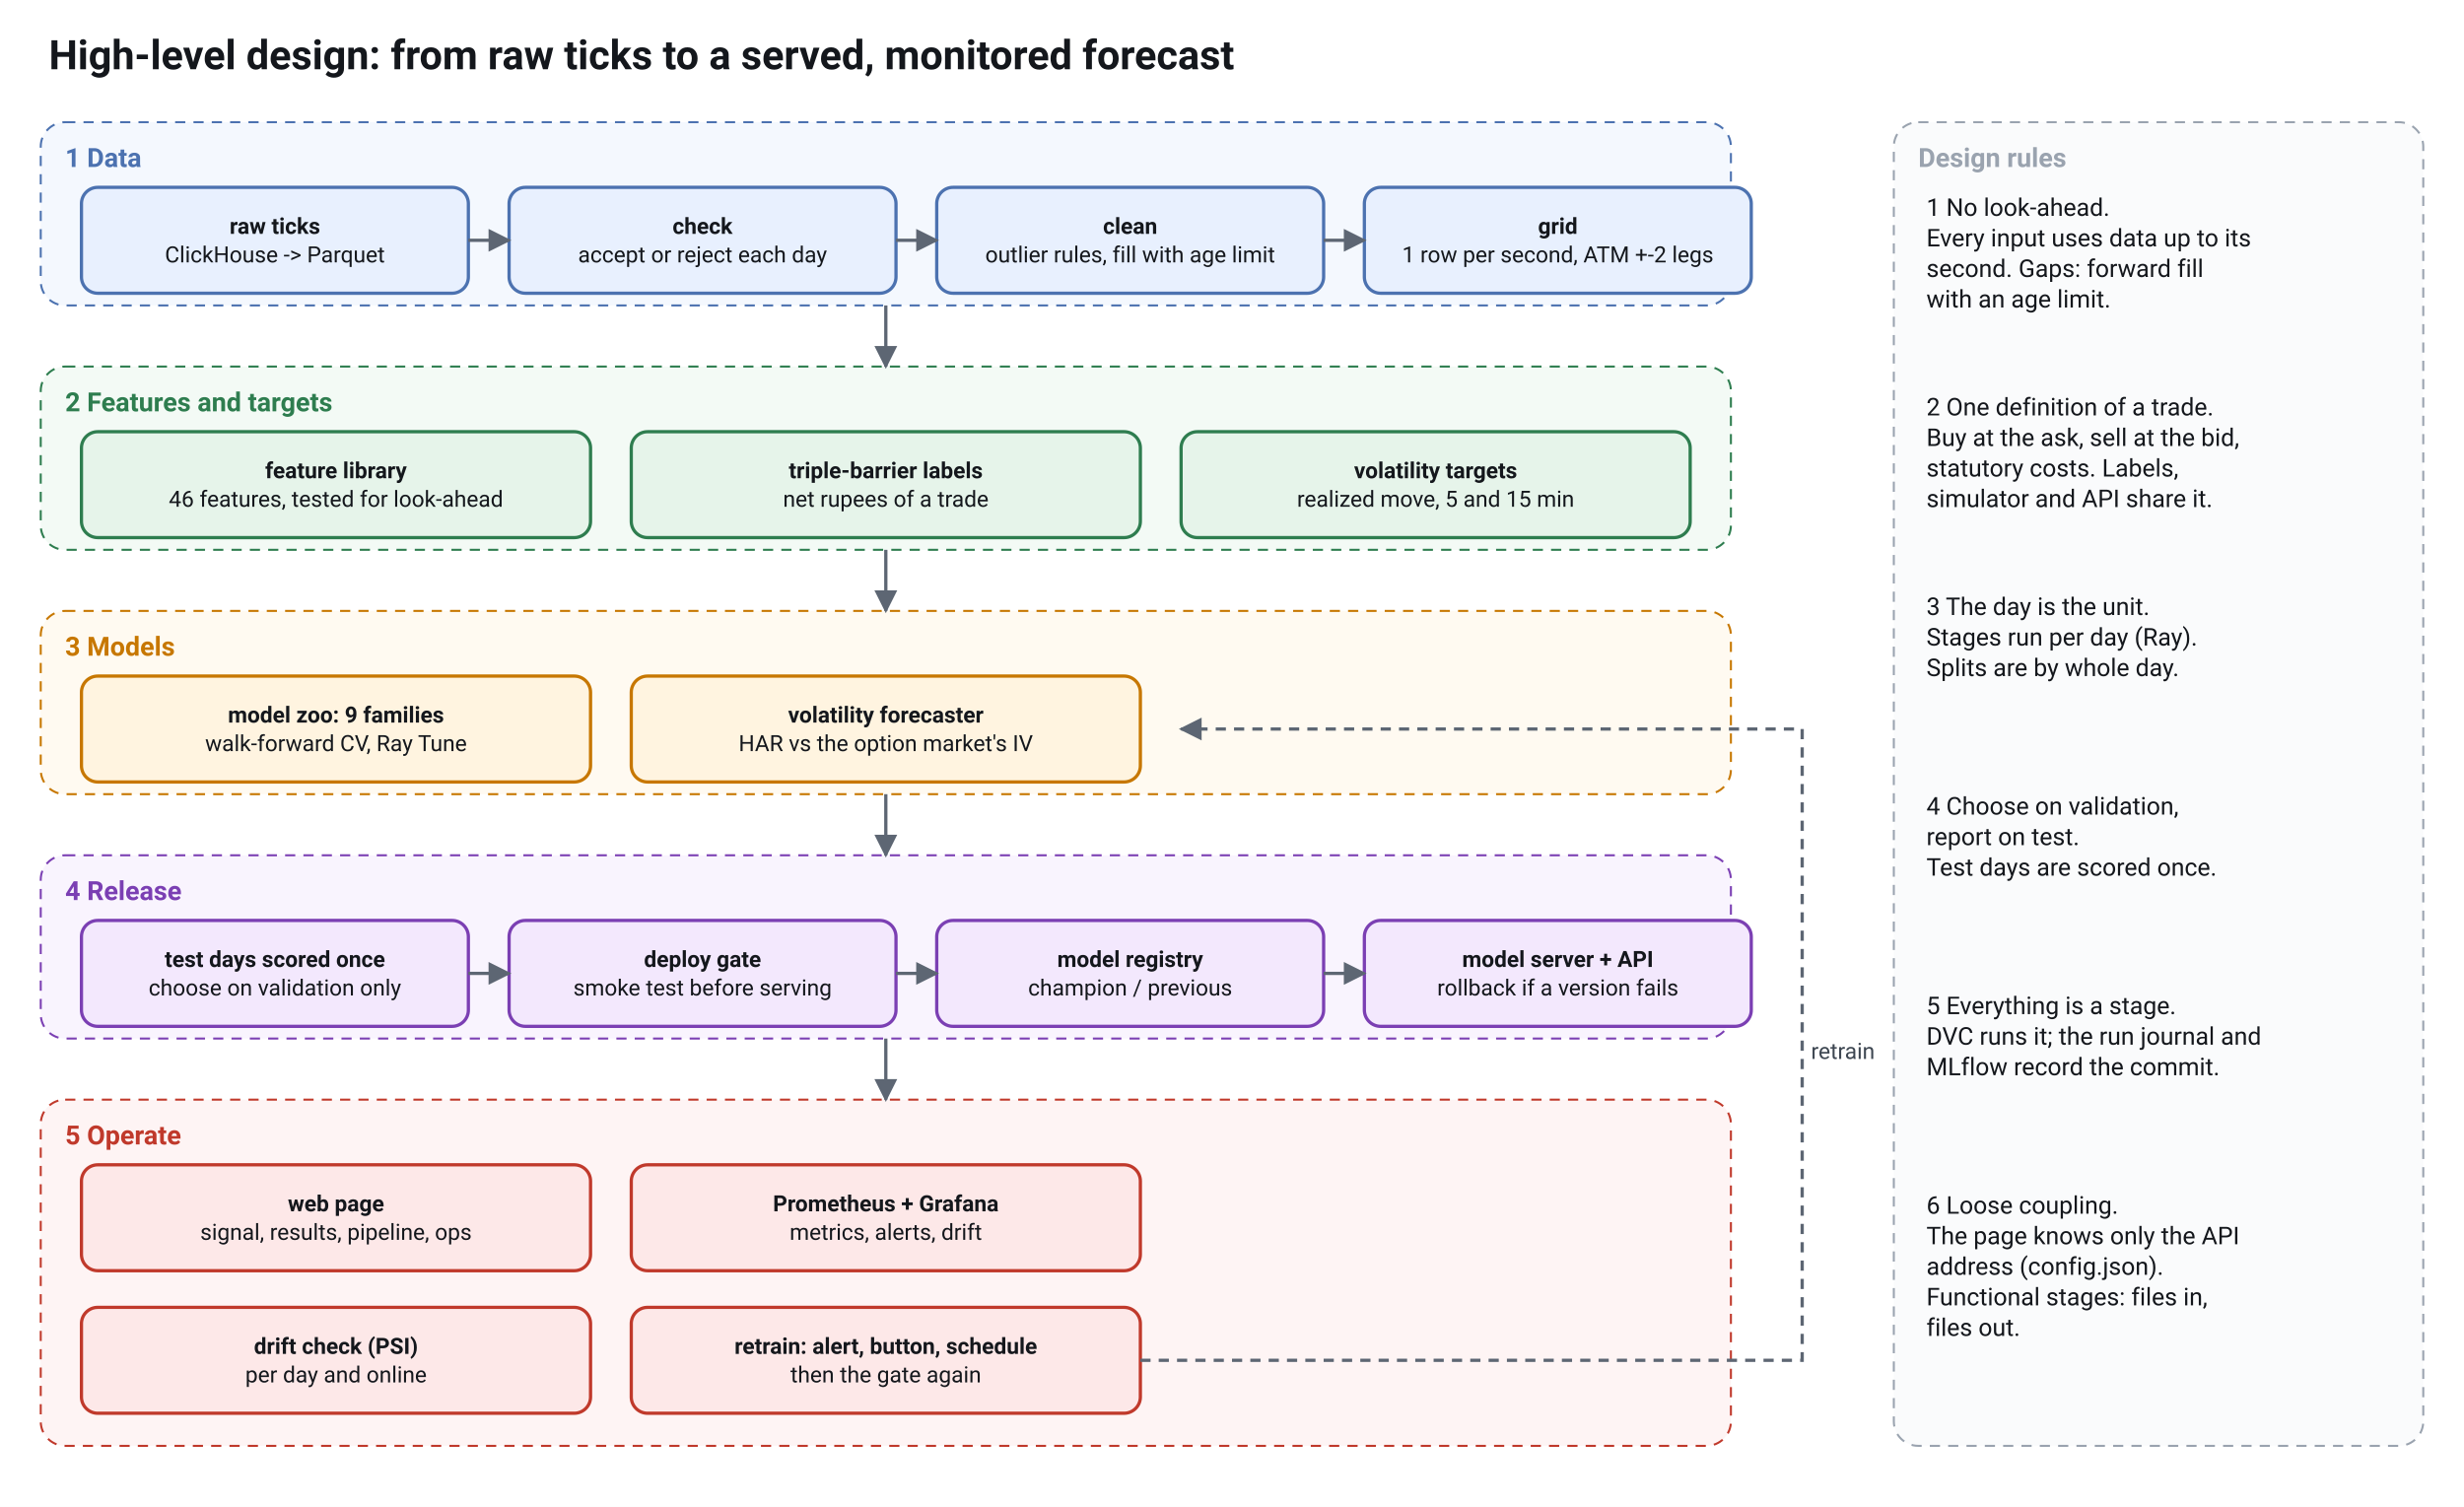
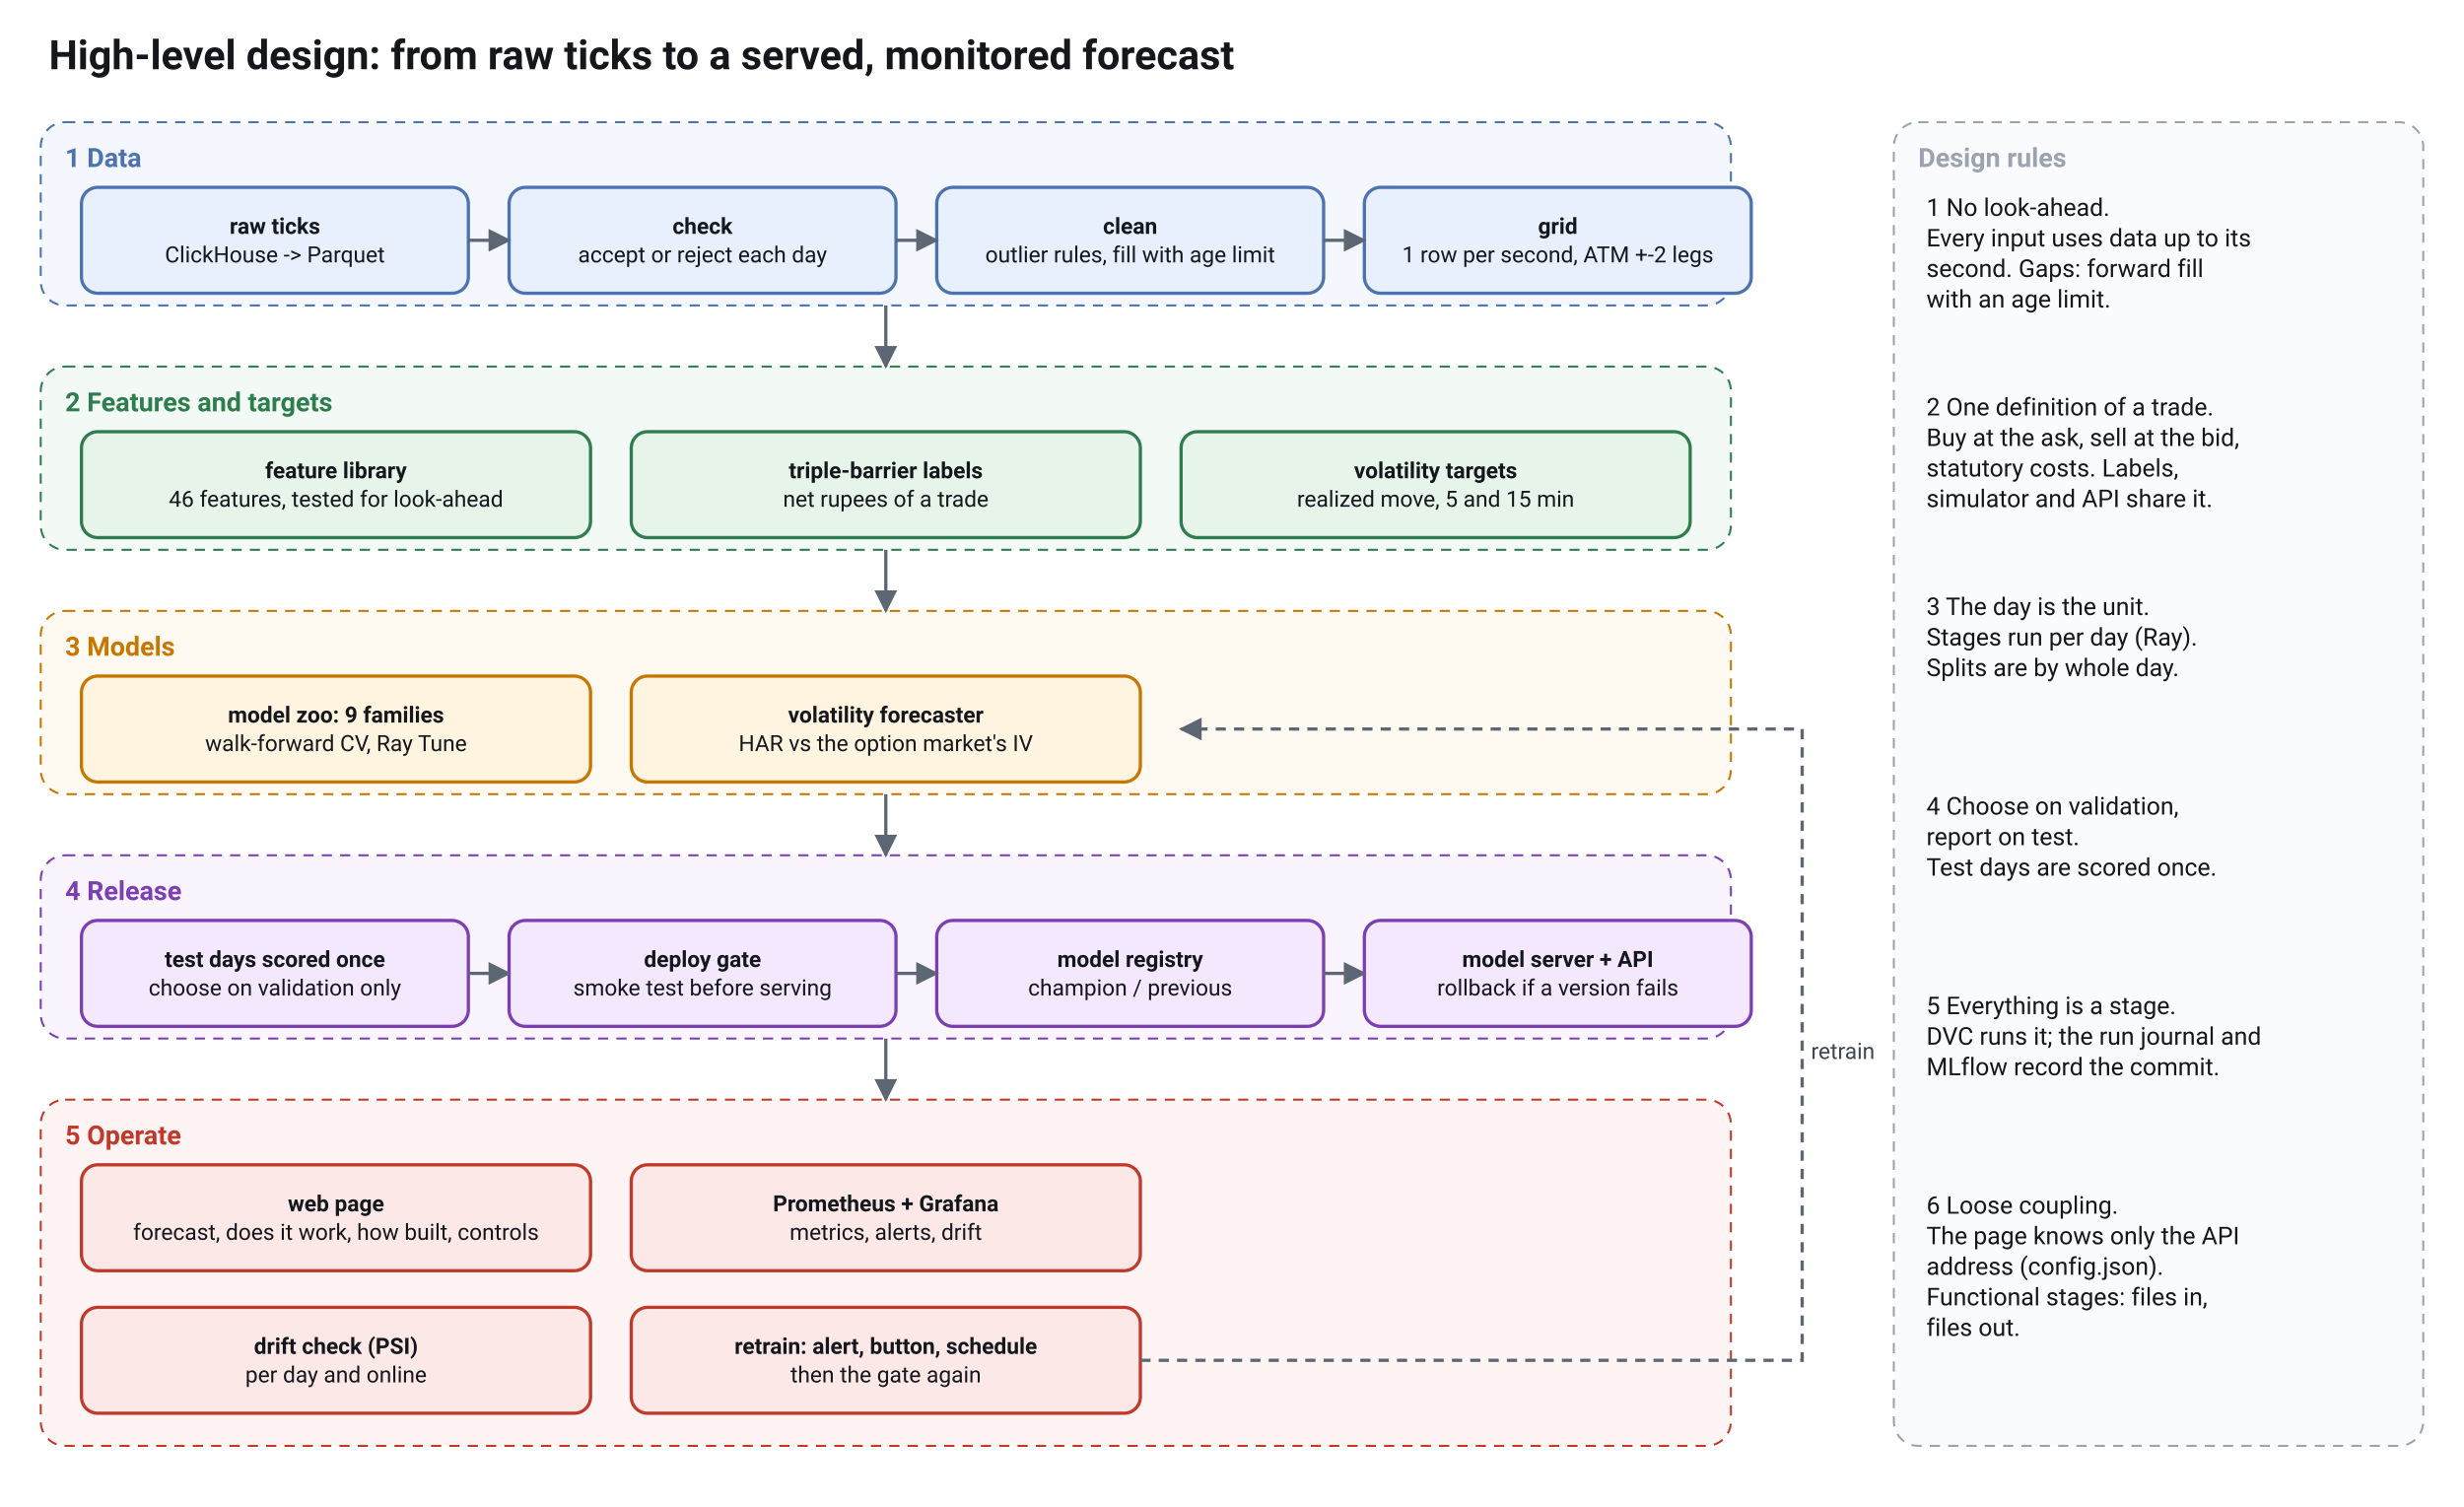
<svg xmlns="http://www.w3.org/2000/svg" width="1210" height="740" viewBox="0 0 1210 740">
  <defs>
    <marker id="a" viewBox="0 0 10 10" refX="9" refY="5" markerWidth="7" markerHeight="7" orient="auto-start-reverse">
      <path d="M0,0 L10,5 L0,10 z" fill="#5d6673" />
    </marker>
  </defs>
  <rect width="1210" height="740" fill="white" />
  <text x="24" y="34" font-size="20" font-weight="700" fill="#14171c" text-anchor="start" font-family="system-ui,-apple-system,Segoe UI,Roboto,sans-serif">High-level design: from raw ticks to a served, monitored forecast</text>
  <rect x="20" y="60" width="830" height="90" rx="12" fill="#e8f0fe" fill-opacity=".45" stroke="#4c72b0" stroke-dasharray="5 4" />
  <text x="32" y="82" font-size="13" font-weight="700" fill="#4c72b0" text-anchor="start" font-family="system-ui,-apple-system,Segoe UI,Roboto,sans-serif">1  Data</text>
  <rect x="20" y="180" width="830" height="90" rx="12" fill="#e6f4ea" fill-opacity=".45" stroke="#2e7d4f" stroke-dasharray="5 4" />
  <text x="32" y="202" font-size="13" font-weight="700" fill="#2e7d4f" text-anchor="start" font-family="system-ui,-apple-system,Segoe UI,Roboto,sans-serif">2  Features and targets</text>
  <rect x="20" y="300" width="830" height="90" rx="12" fill="#fff4e0" fill-opacity=".45" stroke="#c77700" stroke-dasharray="5 4" />
  <text x="32" y="322" font-size="13" font-weight="700" fill="#c77700" text-anchor="start" font-family="system-ui,-apple-system,Segoe UI,Roboto,sans-serif">3  Models</text>
  <rect x="20" y="420" width="830" height="90" rx="12" fill="#f3e8fd" fill-opacity=".45" stroke="#7b3fb3" stroke-dasharray="5 4" />
  <text x="32" y="442" font-size="13" font-weight="700" fill="#7b3fb3" text-anchor="start" font-family="system-ui,-apple-system,Segoe UI,Roboto,sans-serif">4  Release</text>
  <rect x="20" y="540" width="830" height="170" rx="12" fill="#fde8e8" fill-opacity=".45" stroke="#c0392b" stroke-dasharray="5 4" />
  <text x="32" y="562" font-size="13" font-weight="700" fill="#c0392b" text-anchor="start" font-family="system-ui,-apple-system,Segoe UI,Roboto,sans-serif">5  Operate</text>
  <rect x="40" y="92" width="190" height="52" rx="8" fill="#e8f0fe" stroke="#4c72b0" stroke-width="1.6" />
  <text x="135.0" y="114.85" font-size="11" font-weight="700" fill="#14171c" text-anchor="middle" font-family="system-ui,-apple-system,Segoe UI,Roboto,sans-serif">raw ticks</text>
  <text x="135.0" y="128.85" font-size="11" font-weight="400" fill="#14171c" text-anchor="middle" font-family="system-ui,-apple-system,Segoe UI,Roboto,sans-serif">ClickHouse -&gt; Parquet</text>
  <rect x="250" y="92" width="190" height="52" rx="8" fill="#e8f0fe" stroke="#4c72b0" stroke-width="1.6" />
  <text x="345.0" y="114.85" font-size="11" font-weight="700" fill="#14171c" text-anchor="middle" font-family="system-ui,-apple-system,Segoe UI,Roboto,sans-serif">check</text>
  <text x="345.0" y="128.85" font-size="11" font-weight="400" fill="#14171c" text-anchor="middle" font-family="system-ui,-apple-system,Segoe UI,Roboto,sans-serif">accept or reject each day</text>
  <rect x="460" y="92" width="190" height="52" rx="8" fill="#e8f0fe" stroke="#4c72b0" stroke-width="1.6" />
  <text x="555.0" y="114.85" font-size="11" font-weight="700" fill="#14171c" text-anchor="middle" font-family="system-ui,-apple-system,Segoe UI,Roboto,sans-serif">clean</text>
  <text x="555.0" y="128.85" font-size="11" font-weight="400" fill="#14171c" text-anchor="middle" font-family="system-ui,-apple-system,Segoe UI,Roboto,sans-serif">outlier rules, fill with age limit</text>
  <rect x="670" y="92" width="190" height="52" rx="8" fill="#e8f0fe" stroke="#4c72b0" stroke-width="1.6" />
  <text x="765.0" y="114.85" font-size="11" font-weight="700" fill="#14171c" text-anchor="middle" font-family="system-ui,-apple-system,Segoe UI,Roboto,sans-serif">grid</text>
  <text x="765.0" y="128.85" font-size="11" font-weight="400" fill="#14171c" text-anchor="middle" font-family="system-ui,-apple-system,Segoe UI,Roboto,sans-serif">1 row per second, ATM +-2 legs</text>
  <path d="M230,118 L250,118" fill="none" stroke="#5d6673" stroke-width="1.6" marker-end="url(#a)" />
  <path d="M440,118 L460,118" fill="none" stroke="#5d6673" stroke-width="1.6" marker-end="url(#a)" />
  <path d="M650,118 L670,118" fill="none" stroke="#5d6673" stroke-width="1.6" marker-end="url(#a)" />
  <rect x="40" y="212" width="250" height="52" rx="8" fill="#e6f4ea" stroke="#2e7d4f" stroke-width="1.6" />
  <text x="165.0" y="234.85" font-size="11" font-weight="700" fill="#14171c" text-anchor="middle" font-family="system-ui,-apple-system,Segoe UI,Roboto,sans-serif">feature library</text>
  <text x="165.0" y="248.85" font-size="11" font-weight="400" fill="#14171c" text-anchor="middle" font-family="system-ui,-apple-system,Segoe UI,Roboto,sans-serif">46 features, tested for look-ahead</text>
  <rect x="310" y="212" width="250" height="52" rx="8" fill="#e6f4ea" stroke="#2e7d4f" stroke-width="1.6" />
  <text x="435.0" y="234.85" font-size="11" font-weight="700" fill="#14171c" text-anchor="middle" font-family="system-ui,-apple-system,Segoe UI,Roboto,sans-serif">triple-barrier labels</text>
  <text x="435.0" y="248.85" font-size="11" font-weight="400" fill="#14171c" text-anchor="middle" font-family="system-ui,-apple-system,Segoe UI,Roboto,sans-serif">net rupees of a trade</text>
  <rect x="580" y="212" width="250" height="52" rx="8" fill="#e6f4ea" stroke="#2e7d4f" stroke-width="1.6" />
  <text x="705.0" y="234.85" font-size="11" font-weight="700" fill="#14171c" text-anchor="middle" font-family="system-ui,-apple-system,Segoe UI,Roboto,sans-serif">volatility targets</text>
  <text x="705.0" y="248.85" font-size="11" font-weight="400" fill="#14171c" text-anchor="middle" font-family="system-ui,-apple-system,Segoe UI,Roboto,sans-serif">realized move, 5 and 15 min</text>
  <rect x="40" y="332" width="250" height="52" rx="8" fill="#fff4e0" stroke="#c77700" stroke-width="1.6" />
  <text x="165.0" y="354.85" font-size="11" font-weight="700" fill="#14171c" text-anchor="middle" font-family="system-ui,-apple-system,Segoe UI,Roboto,sans-serif">model zoo: 9 families</text>
  <text x="165.0" y="368.85" font-size="11" font-weight="400" fill="#14171c" text-anchor="middle" font-family="system-ui,-apple-system,Segoe UI,Roboto,sans-serif">walk-forward CV, Ray Tune</text>
  <rect x="310" y="332" width="250" height="52" rx="8" fill="#fff4e0" stroke="#c77700" stroke-width="1.6" />
  <text x="435.0" y="354.85" font-size="11" font-weight="700" fill="#14171c" text-anchor="middle" font-family="system-ui,-apple-system,Segoe UI,Roboto,sans-serif">volatility forecaster</text>
  <text x="435.0" y="368.85" font-size="11" font-weight="400" fill="#14171c" text-anchor="middle" font-family="system-ui,-apple-system,Segoe UI,Roboto,sans-serif">HAR vs the option market's IV</text>
  <rect x="40" y="452" width="190" height="52" rx="8" fill="#f3e8fd" stroke="#7b3fb3" stroke-width="1.6" />
  <text x="135.0" y="474.85" font-size="11" font-weight="700" fill="#14171c" text-anchor="middle" font-family="system-ui,-apple-system,Segoe UI,Roboto,sans-serif">test days scored once</text>
  <text x="135.0" y="488.85" font-size="11" font-weight="400" fill="#14171c" text-anchor="middle" font-family="system-ui,-apple-system,Segoe UI,Roboto,sans-serif">choose on validation only</text>
  <rect x="250" y="452" width="190" height="52" rx="8" fill="#f3e8fd" stroke="#7b3fb3" stroke-width="1.6" />
  <text x="345.0" y="474.85" font-size="11" font-weight="700" fill="#14171c" text-anchor="middle" font-family="system-ui,-apple-system,Segoe UI,Roboto,sans-serif">deploy gate</text>
  <text x="345.0" y="488.85" font-size="11" font-weight="400" fill="#14171c" text-anchor="middle" font-family="system-ui,-apple-system,Segoe UI,Roboto,sans-serif">smoke test before serving</text>
  <rect x="460" y="452" width="190" height="52" rx="8" fill="#f3e8fd" stroke="#7b3fb3" stroke-width="1.6" />
  <text x="555.0" y="474.85" font-size="11" font-weight="700" fill="#14171c" text-anchor="middle" font-family="system-ui,-apple-system,Segoe UI,Roboto,sans-serif">model registry</text>
  <text x="555.0" y="488.85" font-size="11" font-weight="400" fill="#14171c" text-anchor="middle" font-family="system-ui,-apple-system,Segoe UI,Roboto,sans-serif">champion / previous</text>
  <rect x="670" y="452" width="190" height="52" rx="8" fill="#f3e8fd" stroke="#7b3fb3" stroke-width="1.6" />
  <text x="765.0" y="474.85" font-size="11" font-weight="700" fill="#14171c" text-anchor="middle" font-family="system-ui,-apple-system,Segoe UI,Roboto,sans-serif">model server + API</text>
  <text x="765.0" y="488.85" font-size="11" font-weight="400" fill="#14171c" text-anchor="middle" font-family="system-ui,-apple-system,Segoe UI,Roboto,sans-serif">rollback if a version fails</text>
  <path d="M230,478 L250,478" fill="none" stroke="#5d6673" stroke-width="1.6" marker-end="url(#a)" />
  <path d="M440,478 L460,478" fill="none" stroke="#5d6673" stroke-width="1.6" marker-end="url(#a)" />
  <path d="M650,478 L670,478" fill="none" stroke="#5d6673" stroke-width="1.6" marker-end="url(#a)" />
  <rect x="40" y="572" width="250" height="52" rx="8" fill="#fde8e8" stroke="#c0392b" stroke-width="1.6" />
  <text x="165.0" y="594.85" font-size="11" font-weight="700" fill="#14171c" text-anchor="middle" font-family="system-ui,-apple-system,Segoe UI,Roboto,sans-serif">web page</text>
-   <text x="165.0" y="608.85" font-size="11" font-weight="400" fill="#14171c" text-anchor="middle" font-family="system-ui,-apple-system,Segoe UI,Roboto,sans-serif">signal, results, pipeline, ops</text>
+   <text x="165.0" y="608.85" font-size="11" font-weight="400" fill="#14171c" text-anchor="middle" font-family="system-ui,-apple-system,Segoe UI,Roboto,sans-serif">forecast, does it work, how built, controls</text>
  <rect x="310" y="572" width="250" height="52" rx="8" fill="#fde8e8" stroke="#c0392b" stroke-width="1.6" />
  <text x="435.0" y="594.85" font-size="11" font-weight="700" fill="#14171c" text-anchor="middle" font-family="system-ui,-apple-system,Segoe UI,Roboto,sans-serif">Prometheus + Grafana</text>
  <text x="435.0" y="608.85" font-size="11" font-weight="400" fill="#14171c" text-anchor="middle" font-family="system-ui,-apple-system,Segoe UI,Roboto,sans-serif">metrics, alerts, drift</text>
  <rect x="40" y="642" width="250" height="52" rx="8" fill="#fde8e8" stroke="#c0392b" stroke-width="1.6" />
  <text x="165.0" y="664.85" font-size="11" font-weight="700" fill="#14171c" text-anchor="middle" font-family="system-ui,-apple-system,Segoe UI,Roboto,sans-serif">drift check (PSI)</text>
  <text x="165.0" y="678.85" font-size="11" font-weight="400" fill="#14171c" text-anchor="middle" font-family="system-ui,-apple-system,Segoe UI,Roboto,sans-serif">per day and online</text>
  <rect x="310" y="642" width="250" height="52" rx="8" fill="#fde8e8" stroke="#c0392b" stroke-width="1.6" />
  <text x="435.0" y="664.85" font-size="11" font-weight="700" fill="#14171c" text-anchor="middle" font-family="system-ui,-apple-system,Segoe UI,Roboto,sans-serif">retrain: alert, button, schedule</text>
  <text x="435.0" y="678.85" font-size="11" font-weight="400" fill="#14171c" text-anchor="middle" font-family="system-ui,-apple-system,Segoe UI,Roboto,sans-serif">then the gate again</text>
  <path d="M435,150 L435,180" fill="none" stroke="#5d6673" stroke-width="1.6" marker-end="url(#a)" />
  <path d="M435,270 L435,300" fill="none" stroke="#5d6673" stroke-width="1.6" marker-end="url(#a)" />
  <path d="M435,390 L435,420" fill="none" stroke="#5d6673" stroke-width="1.6" marker-end="url(#a)" />
  <path d="M435,510 L435,540" fill="none" stroke="#5d6673" stroke-width="1.6" marker-end="url(#a)" />
  <path d="M560,668 L885,668 L885,358 L580,358" fill="none" stroke="#5d6673" stroke-width="1.6" marker-end="url(#a)" stroke-dasharray="5 4" />
  <text x="905" y="520" font-size="11" font-weight="400" fill="#3d4651" text-anchor="middle" font-family="system-ui,-apple-system,Segoe UI,Roboto,sans-serif">retrain</text>
  <rect x="930" y="60" width="260" height="650" rx="12" fill="#f5f6f8" fill-opacity=".45" stroke="#9aa3af" stroke-dasharray="5 4" />
  <text x="942" y="82" font-size="13" font-weight="700" fill="#9aa3af" text-anchor="start" font-family="system-ui,-apple-system,Segoe UI,Roboto,sans-serif">Design rules</text>
  <text x="946" y="106" font-size="12" font-weight="400" fill="#14171c" text-anchor="start" font-family="system-ui,-apple-system,Segoe UI,Roboto,sans-serif">1  No look-ahead.</text>
  <text x="946" y="121" font-size="12" font-weight="400" fill="#14171c" text-anchor="start" font-family="system-ui,-apple-system,Segoe UI,Roboto,sans-serif">Every input uses data up to its</text>
  <text x="946" y="136" font-size="12" font-weight="400" fill="#14171c" text-anchor="start" font-family="system-ui,-apple-system,Segoe UI,Roboto,sans-serif">second. Gaps: forward fill</text>
  <text x="946" y="151" font-size="12" font-weight="400" fill="#14171c" text-anchor="start" font-family="system-ui,-apple-system,Segoe UI,Roboto,sans-serif">with an age limit.</text>
  <text x="946" y="204" font-size="12" font-weight="400" fill="#14171c" text-anchor="start" font-family="system-ui,-apple-system,Segoe UI,Roboto,sans-serif">2  One definition of a trade.</text>
  <text x="946" y="219" font-size="12" font-weight="400" fill="#14171c" text-anchor="start" font-family="system-ui,-apple-system,Segoe UI,Roboto,sans-serif">Buy at the ask, sell at the bid,</text>
  <text x="946" y="234" font-size="12" font-weight="400" fill="#14171c" text-anchor="start" font-family="system-ui,-apple-system,Segoe UI,Roboto,sans-serif">statutory costs. Labels,</text>
  <text x="946" y="249" font-size="12" font-weight="400" fill="#14171c" text-anchor="start" font-family="system-ui,-apple-system,Segoe UI,Roboto,sans-serif">simulator and API share it.</text>
  <text x="946" y="302" font-size="12" font-weight="400" fill="#14171c" text-anchor="start" font-family="system-ui,-apple-system,Segoe UI,Roboto,sans-serif">3  The day is the unit.</text>
  <text x="946" y="317" font-size="12" font-weight="400" fill="#14171c" text-anchor="start" font-family="system-ui,-apple-system,Segoe UI,Roboto,sans-serif">Stages run per day (Ray).</text>
  <text x="946" y="332" font-size="12" font-weight="400" fill="#14171c" text-anchor="start" font-family="system-ui,-apple-system,Segoe UI,Roboto,sans-serif">Splits are by whole day.</text>
  <text x="946" y="400" font-size="12" font-weight="400" fill="#14171c" text-anchor="start" font-family="system-ui,-apple-system,Segoe UI,Roboto,sans-serif">4  Choose on validation,</text>
  <text x="946" y="415" font-size="12" font-weight="400" fill="#14171c" text-anchor="start" font-family="system-ui,-apple-system,Segoe UI,Roboto,sans-serif">report on test.</text>
  <text x="946" y="430" font-size="12" font-weight="400" fill="#14171c" text-anchor="start" font-family="system-ui,-apple-system,Segoe UI,Roboto,sans-serif">Test days are scored once.</text>
  <text x="946" y="498" font-size="12" font-weight="400" fill="#14171c" text-anchor="start" font-family="system-ui,-apple-system,Segoe UI,Roboto,sans-serif">5  Everything is a stage.</text>
  <text x="946" y="513" font-size="12" font-weight="400" fill="#14171c" text-anchor="start" font-family="system-ui,-apple-system,Segoe UI,Roboto,sans-serif">DVC runs it; the run journal and</text>
  <text x="946" y="528" font-size="12" font-weight="400" fill="#14171c" text-anchor="start" font-family="system-ui,-apple-system,Segoe UI,Roboto,sans-serif">MLflow record the commit.</text>
  <text x="946" y="596" font-size="12" font-weight="400" fill="#14171c" text-anchor="start" font-family="system-ui,-apple-system,Segoe UI,Roboto,sans-serif">6  Loose coupling.</text>
  <text x="946" y="611" font-size="12" font-weight="400" fill="#14171c" text-anchor="start" font-family="system-ui,-apple-system,Segoe UI,Roboto,sans-serif">The page knows only the API</text>
  <text x="946" y="626" font-size="12" font-weight="400" fill="#14171c" text-anchor="start" font-family="system-ui,-apple-system,Segoe UI,Roboto,sans-serif">address (config.json).</text>
  <text x="946" y="641" font-size="12" font-weight="400" fill="#14171c" text-anchor="start" font-family="system-ui,-apple-system,Segoe UI,Roboto,sans-serif">Functional stages: files in,</text>
  <text x="946" y="656" font-size="12" font-weight="400" fill="#14171c" text-anchor="start" font-family="system-ui,-apple-system,Segoe UI,Roboto,sans-serif">files out.</text>
</svg>
